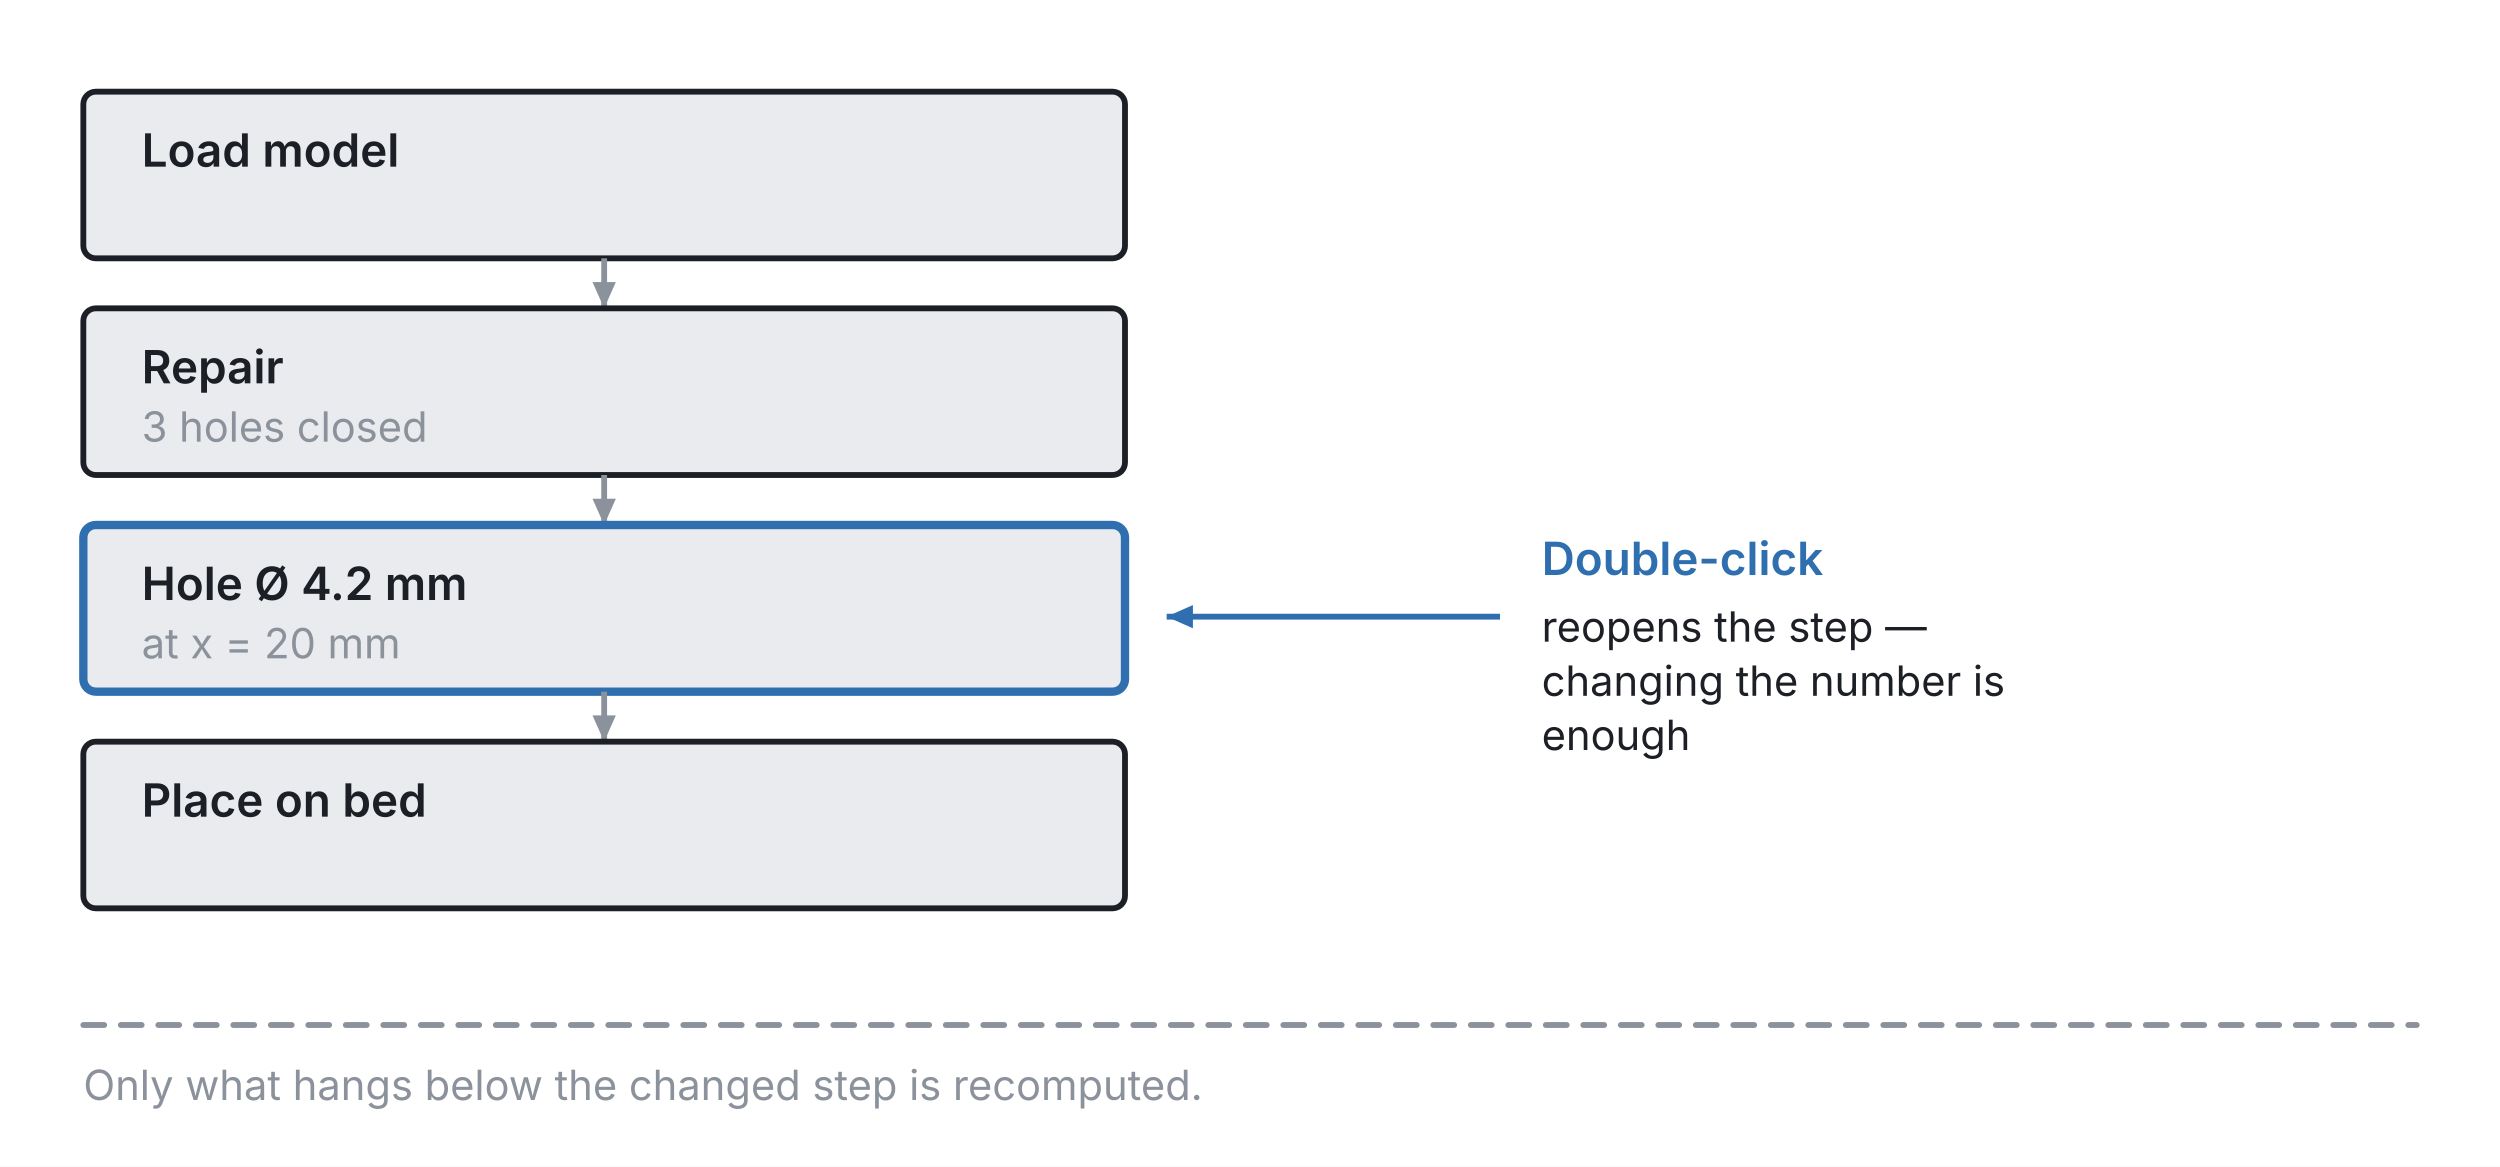
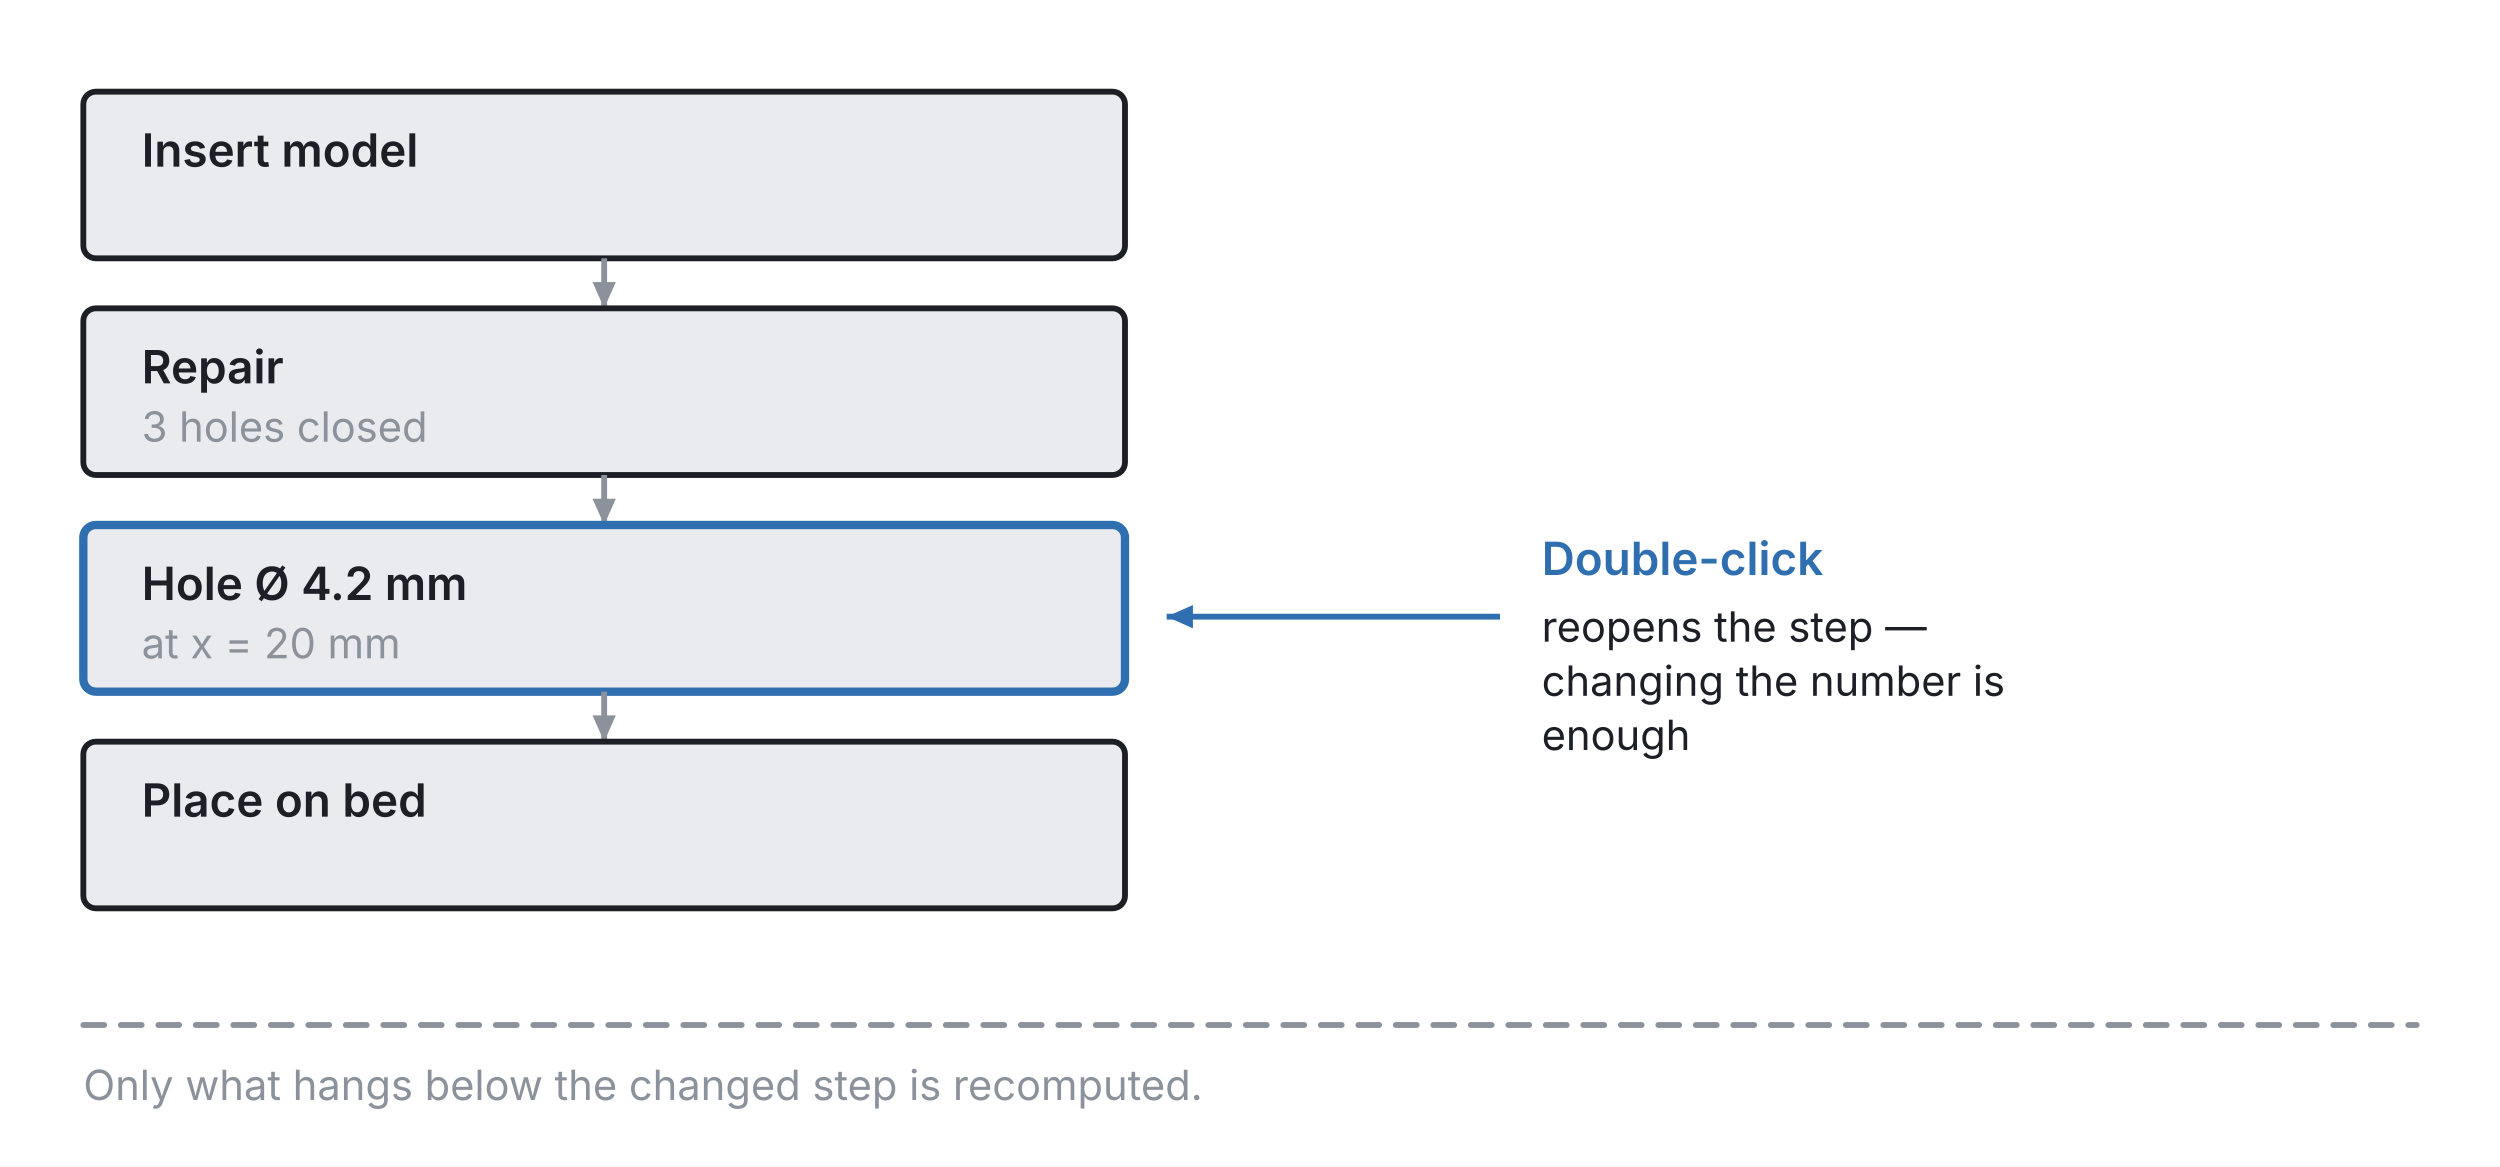
<svg xmlns="http://www.w3.org/2000/svg" viewBox="0 0 600 280" width="600" height="280">
  <defs>
    <marker id="arrow8b929b" viewBox="0 0 10 10" refX="9" refY="5" markerWidth="5" markerHeight="5" orient="auto-start-reverse">
      <path d="M 0 1 L 9 5 L 0 9 z" fill="#8b929b" />
    </marker>
    <marker id="arrow2f6fb0" viewBox="0 0 10 10" refX="9" refY="5" markerWidth="5" markerHeight="5" orient="auto-start-reverse">
      <path d="M 0 1 L 9 5 L 0 9 z" fill="#2f6fb0" />
    </marker>
  </defs>
  <rect x="0" y="0" width="600" height="280" fill="#ffffff" />
  <rect x="20" y="22" width="250" height="40" rx="3" fill="#e9ebee" stroke="#1c2026" stroke-width="1.4" />
-   <text x="34" y="40" fill="#1c2026" font-size="11" font-family="system-ui, -apple-system, Segoe UI, sans-serif" text-anchor="start" font-weight="600">Load model</text>
+   <text x="34" y="40" fill="#1c2026" font-size="11" font-family="system-ui, -apple-system, Segoe UI, sans-serif" text-anchor="start" font-weight="600">Insert model</text>
  <line x1="145" y1="62" x2="145" y2="74" stroke="#8b929b" stroke-width="1.4" marker-end="url(#arrow8b929b)" />
  <rect x="20" y="74" width="250" height="40" rx="3" fill="#e9ebee" stroke="#1c2026" stroke-width="1.4" />
  <text x="34" y="92" fill="#1c2026" font-size="11" font-family="system-ui, -apple-system, Segoe UI, sans-serif" text-anchor="start" font-weight="600">Repair</text>
  <text x="34" y="106" fill="#8b929b" font-size="10" font-family="system-ui, -apple-system, Segoe UI, sans-serif" text-anchor="start">3 holes closed</text>
  <line x1="145" y1="114" x2="145" y2="126" stroke="#8b929b" stroke-width="1.4" marker-end="url(#arrow8b929b)" />
  <rect x="20" y="126" width="250" height="40" rx="3" fill="#e9ebee" stroke="#2f6fb0" stroke-width="2" />
  <text x="34" y="144" fill="#1c2026" font-size="11" font-family="system-ui, -apple-system, Segoe UI, sans-serif" text-anchor="start" font-weight="600">Hole Ø 4.2 mm</text>
  <text x="34" y="158" fill="#8b929b" font-size="10" font-family="system-ui, -apple-system, Segoe UI, sans-serif" text-anchor="start">at x = 20 mm</text>
  <line x1="145" y1="166" x2="145" y2="178" stroke="#8b929b" stroke-width="1.4" marker-end="url(#arrow8b929b)" />
  <rect x="20" y="178" width="250" height="40" rx="3" fill="#e9ebee" stroke="#1c2026" stroke-width="1.4" />
  <text x="34" y="196" fill="#1c2026" font-size="11" font-family="system-ui, -apple-system, Segoe UI, sans-serif" text-anchor="start" font-weight="600">Place on bed</text>
  <line x1="360" y1="148" x2="280" y2="148" stroke="#2f6fb0" stroke-width="1.4" marker-end="url(#arrow2f6fb0)" />
  <text x="370" y="138" fill="#2f6fb0" font-size="11" font-family="system-ui, -apple-system, Segoe UI, sans-serif" text-anchor="start" font-weight="600">Double-click</text>
  <text x="370" y="154" fill="#1c2026" font-size="10" font-family="system-ui, -apple-system, Segoe UI, sans-serif" text-anchor="start">reopens the step —</text>
  <text x="370" y="167" fill="#1c2026" font-size="10" font-family="system-ui, -apple-system, Segoe UI, sans-serif" text-anchor="start">changing the number is</text>
  <text x="370" y="180" fill="#1c2026" font-size="10" font-family="system-ui, -apple-system, Segoe UI, sans-serif" text-anchor="start">enough</text>
  <line x1="20" y1="246" x2="580" y2="246" stroke="#8b929b" stroke-width="1.4" stroke-dasharray="5 4" stroke-linecap="round" />
  <text x="20" y="264" fill="#8b929b" font-size="10" font-family="system-ui, -apple-system, Segoe UI, sans-serif" text-anchor="start">Only what hangs below the changed step is recomputed.</text>
</svg>
